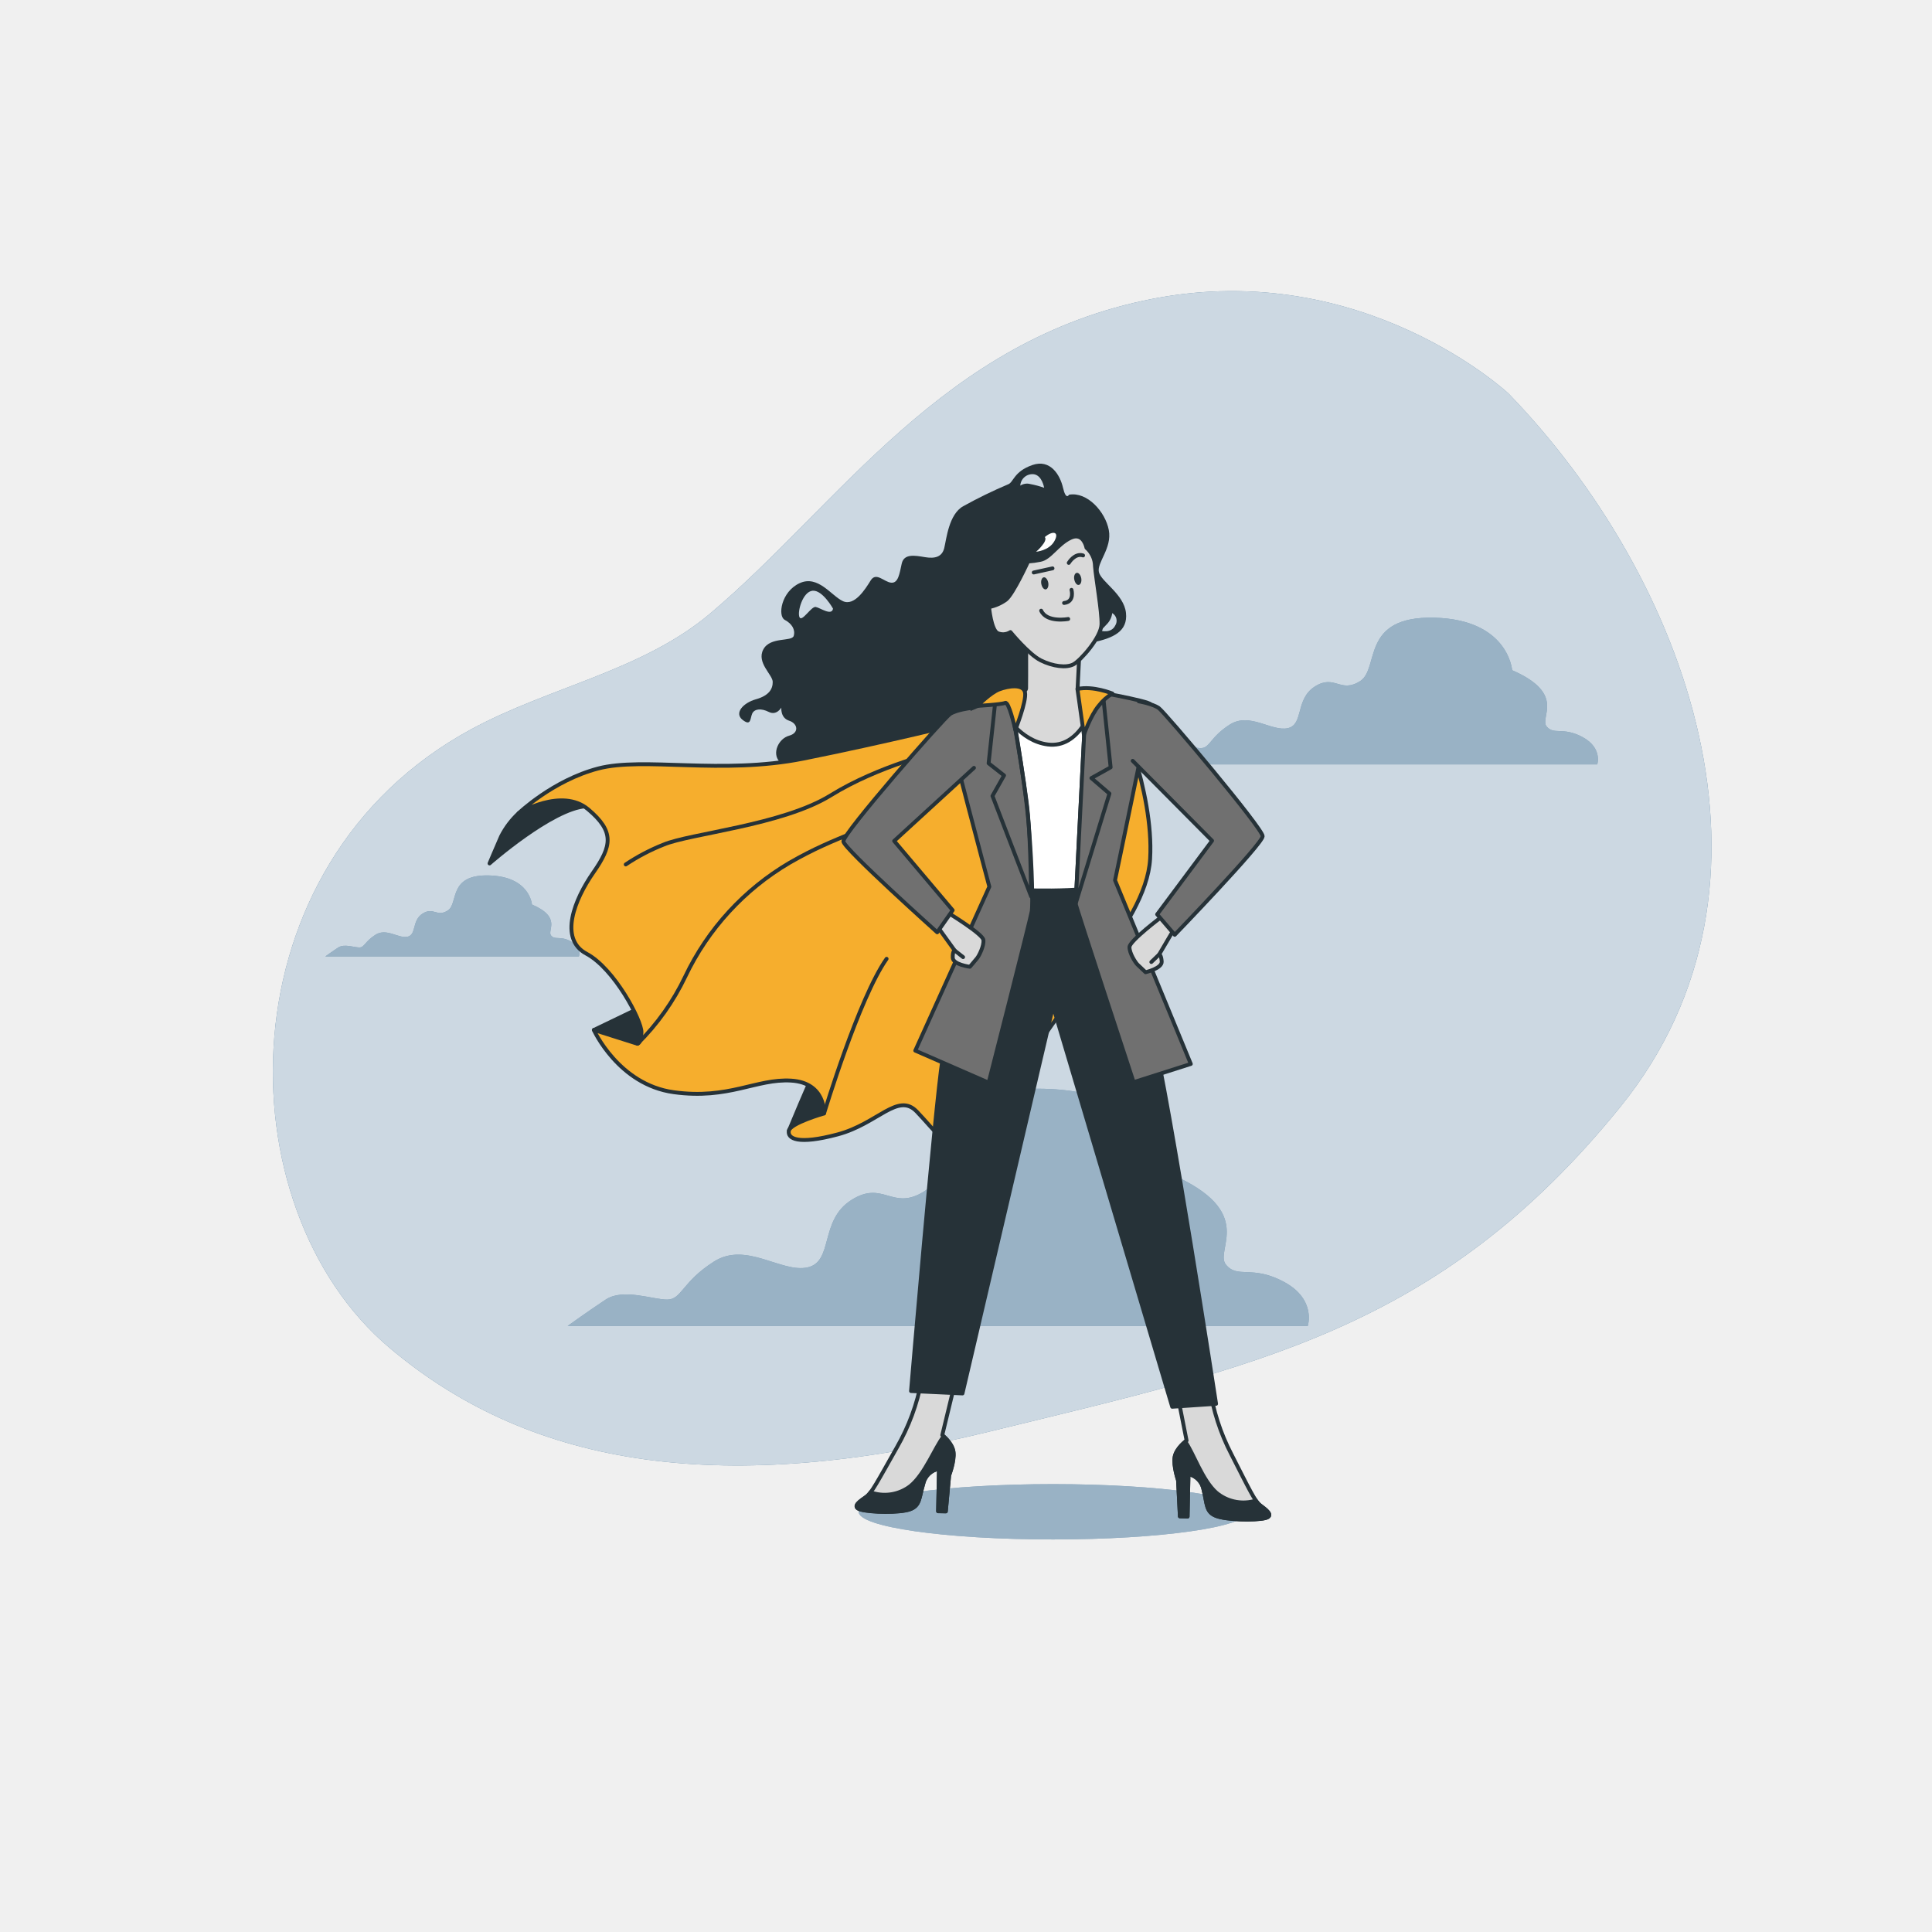
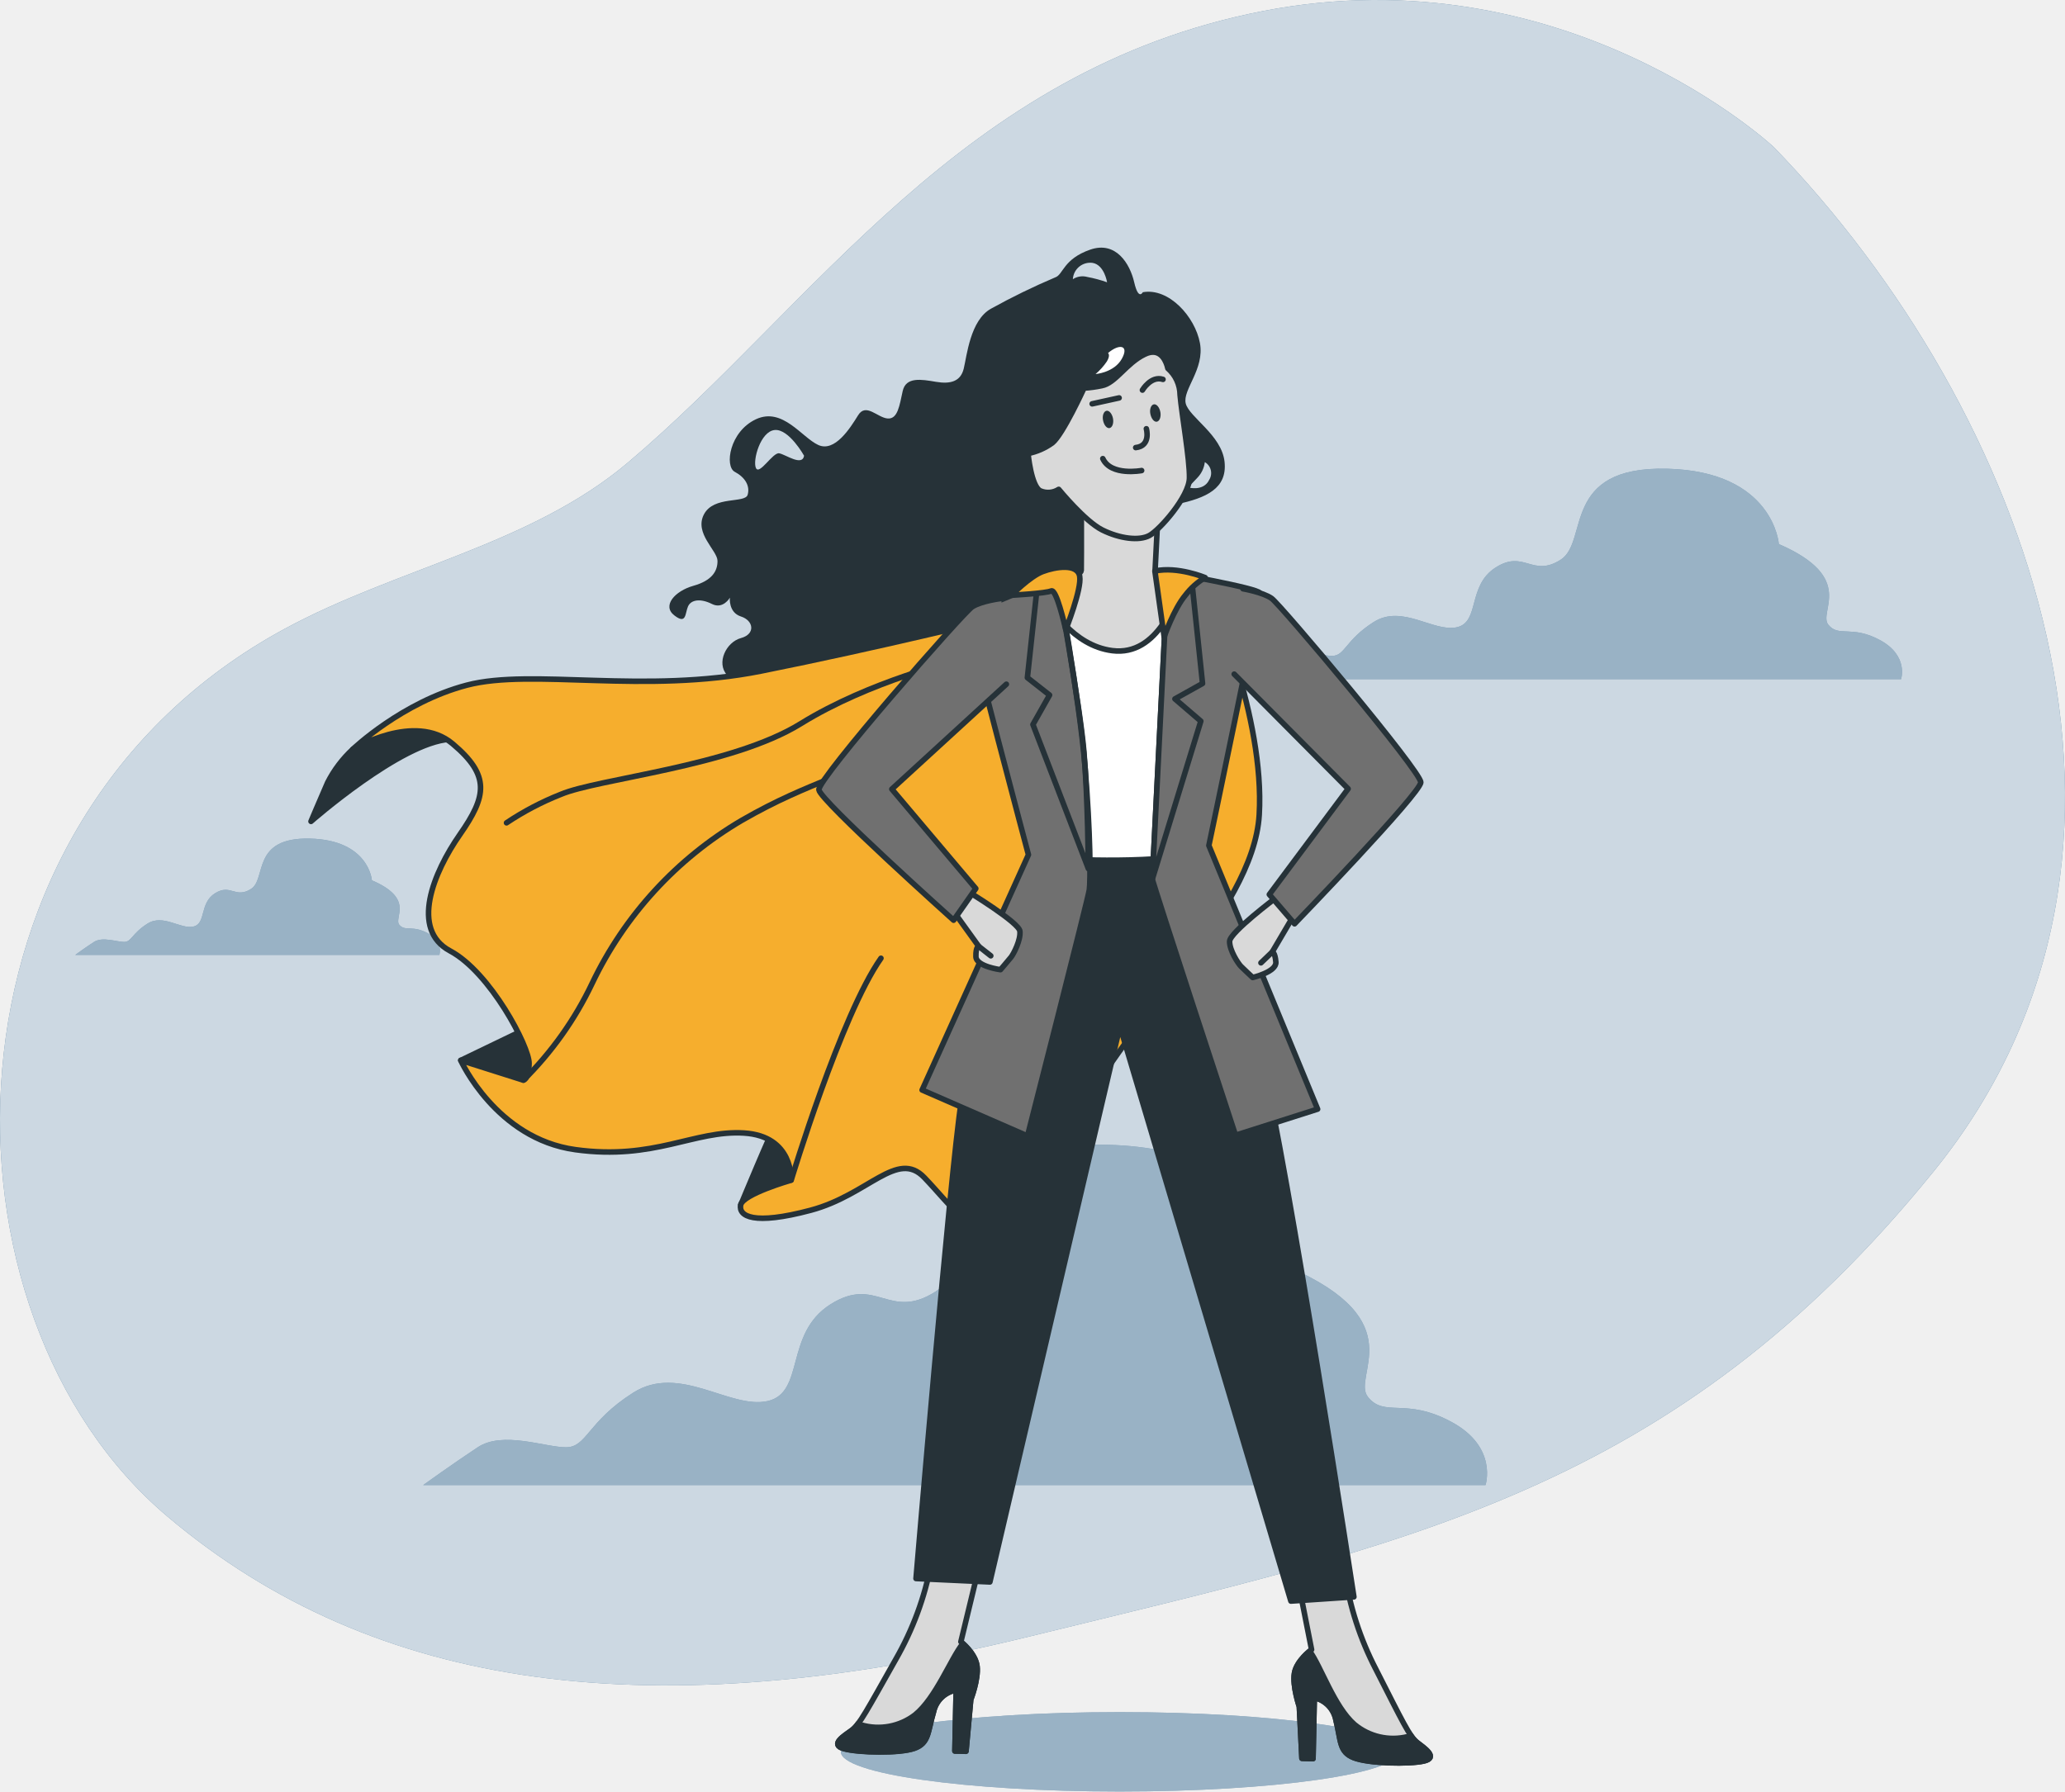
- <svg xmlns="http://www.w3.org/2000/svg" viewBox="0 0 500 500" version="1.1" id="svg1214">
+ <svg xmlns="http://www.w3.org/2000/svg" viewBox="0 0 372.311 323.078" version="1.1" id="svg1214" width="372.311" height="323.078">
  <defs id="defs1218" />
-   <g id="freepik--background-simple--inject-2">
-     <path d="M390.41,101.85s-37.51-35.09-92-24.54-81.14,53.22-114.63,81.48c-17.53,14.8-41.65,19-61.81,29.93-64.46,34.92-64.41,123.63-21.11,160.14,37.48,31.61,87.64,38.17,155.46,21.57s116.1-26,163-83.94S436.22,149.13,390.41,101.85Z" style="fill:#33648A" id="path1115" />
-     <path d="M390.41,101.85s-37.51-35.09-92-24.54-81.14,53.22-114.63,81.48c-17.53,14.8-41.65,19-61.81,29.93-64.46,34.92-64.41,123.63-21.11,160.14,37.48,31.61,87.64,38.17,155.46,21.57s116.1-26,163-83.94S436.22,149.13,390.41,101.85Z" style="fill:#fff;opacity:0.75" id="path1117" />
+   <g id="freepik--background-simple--inject-2" transform="translate(-70.61662,-75.33204)">
+     <path d="m 390.41,101.85 c 0,0 -37.51,-35.09 -92,-24.54 -54.49,10.55 -81.14,53.22 -114.63,81.48 -17.53,14.8 -41.65,19 -61.81,29.93 -64.46,34.92 -64.41,123.63 -21.11,160.14 37.48,31.61 87.64,38.17 155.46,21.57 67.82,-16.6 116.1,-26 163,-83.94 46.9,-57.94 16.9,-137.36 -28.91,-184.64 z" style="fill:#33648a" id="path1115" />
+     <path d="m 390.41,101.85 c 0,0 -37.51,-35.09 -92,-24.54 -54.49,10.55 -81.14,53.22 -114.63,81.48 -17.53,14.8 -41.65,19 -61.81,29.93 -64.46,34.92 -64.41,123.63 -21.11,160.14 37.48,31.61 87.64,38.17 155.46,21.57 67.82,-16.6 116.1,-26 163,-83.94 46.9,-57.94 16.9,-137.36 -28.91,-184.64 z" style="opacity:0.75;fill:#ffffff" id="path1117" />
  </g>
-   <g id="freepik--Clouds--inject-2">
-     <path d="M409.62,190.79c-5.15-2.81-7.5-.46-9.37-2.81s5.15-8.43-8.91-14.53c0,0-.93-13.12-20.15-13.59S357.13,173,352,176.27s-6.57-1.88-11.72,1.4-2.81,9.84-7,10.78-9.84-4.22-15-.94-5.15,6.1-7.5,6.1-7-1.88-9.84,0-6.09,4.21-6.09,4.21H413.37S414.78,193.61,409.62,190.79Z" style="fill:#33648A" id="path1120" />
+   <g id="freepik--Clouds--inject-2" transform="translate(-70.61662,-75.33204)">
+     <path d="m 409.62,190.79 c -5.15,-2.81 -7.5,-0.46 -9.37,-2.81 -1.87,-2.35 5.15,-8.43 -8.91,-14.53 0,0 -0.93,-13.12 -20.15,-13.59 -19.22,-0.47 -14.06,13.14 -19.19,16.41 -5.13,3.27 -6.57,-1.88 -11.72,1.4 -5.15,3.28 -2.81,9.84 -7,10.78 -4.19,0.94 -9.84,-4.22 -15,-0.94 -5.16,3.28 -5.15,6.1 -7.5,6.1 -2.35,0 -7,-1.88 -9.84,0 -2.84,1.88 -6.09,4.21 -6.09,4.21 h 118.52 c 0,0 1.41,-4.21 -3.75,-7.03 z" style="fill:#33648a" id="path1120" />
    <g style="opacity:0.5" id="g1124">
-       <path d="M409.62,190.79c-5.15-2.81-7.5-.46-9.37-2.81s5.15-8.43-8.91-14.53c0,0-.93-13.12-20.15-13.59S357.13,173,352,176.27s-6.57-1.88-11.72,1.4-2.81,9.84-7,10.78-9.84-4.22-15-.94-5.15,6.1-7.5,6.1-7-1.88-9.84,0-6.09,4.21-6.09,4.21H413.37S414.78,193.61,409.62,190.79Z" style="fill:#fff" id="path1122" />
+       <path d="m 409.62,190.79 c -5.15,-2.81 -7.5,-0.46 -9.37,-2.81 -1.87,-2.35 5.15,-8.43 -8.91,-14.53 0,0 -0.93,-13.12 -20.15,-13.59 -19.22,-0.47 -14.06,13.14 -19.19,16.41 -5.13,3.27 -6.57,-1.88 -11.72,1.4 -5.15,3.28 -2.81,9.84 -7,10.78 -4.19,0.94 -9.84,-4.22 -15,-0.94 -5.16,3.28 -5.15,6.1 -7.5,6.1 -2.35,0 -7,-1.88 -9.84,0 -2.84,1.88 -6.09,4.21 -6.09,4.21 h 118.52 c 0,0 1.41,-4.21 -3.75,-7.03 z" style="fill:#ffffff" id="path1122" />
    </g>
-     <path d="M332.39,331.8c-8.33-4.55-12.12-.76-15.14-4.55s8.32-13.63-14.39-23.47c0,0-1.52-21.2-32.56-22s-22.72,21.2-31.05,26.5-10.6-3-18.92,2.28S215.78,326.5,209,328s-15.9-6.81-24.23-1.51-8.33,9.84-12.12,9.84-11.36-3-15.9,0-9.84,6.82-9.84,6.82H338.45S340.72,336.34,332.39,331.8Z" style="fill:#33648A" id="path1126" />
+     <path d="m 332.39,331.8 c -8.33,-4.55 -12.12,-0.76 -15.14,-4.55 -3.02,-3.79 8.32,-13.63 -14.39,-23.47 0,0 -1.52,-21.2 -32.56,-22 -31.04,-0.8 -22.72,21.2 -31.05,26.5 -8.33,5.3 -10.6,-3 -18.92,2.28 -8.32,5.28 -4.55,15.94 -11.33,17.44 -6.78,1.5 -15.9,-6.81 -24.23,-1.51 -8.33,5.3 -8.33,9.84 -12.12,9.84 -3.79,0 -11.36,-3 -15.9,0 -4.54,3 -9.84,6.82 -9.84,6.82 h 191.54 c 0,0 2.27,-6.81 -6.06,-11.35 z" style="fill:#33648a" id="path1126" />
    <g style="opacity:0.5" id="g1130">
-       <path d="M332.39,331.8c-8.33-4.55-12.12-.76-15.14-4.55s8.32-13.63-14.39-23.47c0,0-1.52-21.2-32.56-22s-22.72,21.2-31.05,26.5-10.6-3-18.92,2.28S215.78,326.5,209,328s-15.9-6.81-24.23-1.51-8.33,9.84-12.12,9.84-11.36-3-15.9,0-9.84,6.82-9.84,6.82H338.45S340.72,336.34,332.39,331.8Z" style="fill:#fff" id="path1128" />
+       <path d="m 332.39,331.8 c -8.33,-4.55 -12.12,-0.76 -15.14,-4.55 -3.02,-3.79 8.32,-13.63 -14.39,-23.47 0,0 -1.52,-21.2 -32.56,-22 -31.04,-0.8 -22.72,21.2 -31.05,26.5 -8.33,5.3 -10.6,-3 -18.92,2.28 -8.32,5.28 -4.55,15.94 -11.33,17.44 -6.78,1.5 -15.9,-6.81 -24.23,-1.51 -8.33,5.3 -8.33,9.84 -12.12,9.84 -3.79,0 -11.36,-3 -15.9,0 -4.54,3 -9.84,6.82 -9.84,6.82 h 191.54 c 0,0 2.27,-6.81 -6.06,-11.35 z" style="fill:#ffffff" id="path1128" />
    </g>
-     <path d="M147.79,243.65c-2.85-1.56-4.15-.26-5.19-1.56s2.85-4.67-4.93-8c0,0-.52-7.27-11.16-7.53s-7.78,7.27-10.63,9.08-3.64-1-6.49.78-1.56,5.45-3.89,6-5.45-2.33-8.3-.52S94.34,245.2,93,245.2s-3.89-1-5.44,0-3.38,2.34-3.38,2.34h65.65S150.64,245.2,147.79,243.65Z" style="fill:#33648A" id="path1132" />
+     <path d="m 147.79,243.65 c -2.85,-1.56 -4.15,-0.26 -5.19,-1.56 -1.04,-1.3 2.85,-4.67 -4.93,-8 0,0 -0.52,-7.27 -11.16,-7.53 -10.64,-0.26 -7.78,7.27 -10.63,9.08 -2.85,1.81 -3.64,-1 -6.49,0.78 -2.85,1.78 -1.56,5.45 -3.89,6 -2.33,0.55 -5.45,-2.33 -8.3,-0.52 -2.85,1.81 -2.86,3.3 -4.2,3.3 -1.34,0 -3.89,-1 -5.44,0 -1.55,1 -3.38,2.34 -3.38,2.34 h 65.65 c 0,0 0.81,-2.34 -2.04,-3.89 z" style="fill:#33648a" id="path1132" />
    <g style="opacity:0.5" id="g1136">
-       <path d="M147.79,243.65c-2.85-1.56-4.15-.26-5.19-1.56s2.85-4.67-4.93-8c0,0-.52-7.27-11.16-7.53s-7.78,7.27-10.63,9.08-3.64-1-6.49.78-1.56,5.45-3.89,6-5.45-2.33-8.3-.52S94.34,245.2,93,245.2s-3.89-1-5.44,0-3.38,2.34-3.38,2.34h65.65S150.64,245.2,147.79,243.65Z" style="fill:#fff" id="path1134" />
+       <path d="m 147.79,243.65 c -2.85,-1.56 -4.15,-0.26 -5.19,-1.56 -1.04,-1.3 2.85,-4.67 -4.93,-8 0,0 -0.52,-7.27 -11.16,-7.53 -10.64,-0.26 -7.78,7.27 -10.63,9.08 -2.85,1.81 -3.64,-1 -6.49,0.78 -2.85,1.78 -1.56,5.45 -3.89,6 -2.33,0.55 -5.45,-2.33 -8.3,-0.52 -2.85,1.81 -2.86,3.3 -4.2,3.3 -1.34,0 -3.89,-1 -5.44,0 -1.55,1 -3.38,2.34 -3.38,2.34 h 65.65 c 0,0 0.81,-2.34 -2.04,-3.89 z" style="fill:#ffffff" id="path1134" />
    </g>
  </g>
-   <path d="m 322.81,391.25 c 0,3.95 -22.52,7.16 -50.3,7.16 -27.78,0 -50.29,-3.21 -50.29,-7.16 0,-3.95 22.52,-7.16 50.29,-7.16 27.77,0 50.3,3.21 50.3,7.16 z" style="fill:#33648a" id="path1139" />
-   <path d="m 322.81,391.25 c 0,3.95 -22.52,7.16 -50.3,7.16 -27.78,0 -50.29,-3.21 -50.29,-7.16 0,-3.95 22.52,-7.16 50.29,-7.16 27.77,0 50.3,3.21 50.3,7.16 z" style="opacity:0.5;fill:#ffffff" id="path1141" />
-   <path d="m 282.8,166.26 c 5.27,-1.12 9.12,-2.82 8.6,-7.65 -0.52,-4.83 -6.39,-8.05 -7,-10.52 -0.61,-2.47 3.44,-6.18 2.56,-10.9 -0.88,-4.72 -5.58,-10 -10.3,-9.16 0,0 -0.78,1.56 -1.55,-1.79 -0.77,-3.35 -3.29,-7.5 -7.93,-5.89 -4.87,1.69 -4.87,4.52 -6.3,5 A 122.69,122.69 0 0 0 249.29,131 c -3.75,2.07 -4.36,8.56 -4.92,10.83 -0.56,2.27 -2.35,2.81 -5,2.36 -2.65,-0.45 -5.42,-0.94 -6,1.66 -0.58,2.6 -0.88,5.1 -2.72,4.95 -1.84,-0.15 -3.9,-2.88 -5.32,-0.58 -1.42,2.3 -4.2,6.72 -7.18,5.36 -2.98,-1.36 -6.43,-6.87 -11.22,-4.65 -4.79,2.22 -5.7,8.5 -3.84,9.49 1.86,0.99 2.78,2.52 2.33,4.13 -0.45,1.61 -6.11,0.13 -7.89,3.55 -1.78,3.42 2.43,6.51 2.45,8.37 0.02,1.86 -1,3.56 -4.34,4.5 -3.34,0.94 -5.69,3.59 -3.46,5.33 2.23,1.74 1.93,-0.35 2.48,-1.6 0.55,-1.25 2.29,-1.47 4.31,-0.45 2.02,1.02 3.24,-1.13 3.24,-1.13 0,0 -0.29,2.66 2,3.39 2.29,0.73 2.66,3.17 0,3.89 -2.66,0.72 -4.5,4.47 -2.51,6.68 1.99,2.21 5.14,3.59 10.46,2.14 5.32,-1.45 16.79,-10 24.17,-5.64 7.38,4.36 20.59,4.24 27.08,2 6.49,-2.24 8.17,-9.09 13.28,-10.23 5.11,-1.14 3.75,-4.09 2.89,-7 -0.86,-2.91 -2.05,-10.97 3.22,-12.09 z m 3.71,-4.78 a 4.89,4.89 0 0 0 1.33,-2.81 2.28,2.28 0 0 1 0.8,3.18 c -1.05,2.19 -3.79,1.38 -3.79,1.38 z m -75.41,-4.4 c -1.15,-0.2 -3.56,4 -4.19,2.66 -0.63,-1.34 0.81,-6.63 3.39,-6.86 2.58,-0.23 5.29,4.64 5.29,4.64 -0.34,1.97 -3.34,-0.24 -4.49,-0.44 z m 55.56,-31.8 a 3.2,3.2 0 0 0 -2.61,0.4 3.14,3.14 0 0 1 3.56,-2.94 c 2.13,0.37 2.61,3.5 2.61,3.5 a 22.75,22.75 0 0 0 -3.56,-0.96 z" style="fill:#263238" id="path1143" />
-   <path d="m 153.71,266.55 14.9,-7.18 a 14,14 0 0 1 0.06,6 c -0.64,3.73 -1.66,7.82 -5,7.75 -3.34,-0.07 -9.96,-6.57 -9.96,-6.57 z" style="fill:#263238;stroke:#263238;stroke-linecap:round;stroke-linejoin:round" id="path1145" />
-   <path d="m 204.18,292.62 c 0,0 5.51,-13.32 6.67,-15.35 1.16,-2.03 9.59,-2.6 8.14,4.29 -1.45,6.89 -6.2,10.52 -9.21,11 a 18.43,18.43 0 0 1 -5.6,0.06 z" style="fill:#263238;stroke:#263238;stroke-linecap:round;stroke-linejoin:round" id="path1147" />
-   <path d="m 134.22,210.46 a 21.36,21.36 0 0 0 -4.53,6 c -1.38,3.15 -3,7 -3,7 0,0 16.19,-14.24 25,-14.81 8.81,-0.57 11,-0.51 11,-0.51 0,0 -10.92,-5.09 -16.75,-3.53 a 37.65,37.65 0 0 0 -11.14,5.56 z" style="fill:#263238;stroke:#263238;stroke-linecap:round;stroke-linejoin:round" id="path1149" />
-   <path d="m 250.08,186.89 c 0,0 -21.12,5.23 -42.21,9.45 -21.09,4.22 -41.33,-0.53 -53.07,2.55 -11.74,3.08 -20.58,11.57 -20.58,11.57 0,0 11.15,-6.76 18,-1 6.85,5.76 6.13,9.46 1.32,16.36 -4.81,6.9 -9,17.15 -1.77,21 7.23,3.85 14.3,17.3 14.24,20.3 -0.06,3 -1.06,3 -1.06,3 l -11.27,-3.57 c 0,0 6.38,14.14 20.67,16.11 14.29,1.97 21.41,-3.55 30.4,-3 8.99,0.55 8.49,8.51 8.49,8.51 0,0 -8.72,2.49 -9.09,4.48 -0.37,1.99 2.25,3.71 12.65,0.93 10.4,-2.78 15.57,-11 20.46,-5.9 4.89,5.1 7.79,9.83 13.13,9.94 5.34,0.11 8.79,-6.15 15.46,-21.68 6.67,-15.53 30.76,-36 31.8,-53.67 1.04,-17.67 -8.83,-39.87 -8.83,-39.87 z" style="fill:#f6ae2d;stroke:#263238;stroke-linecap:round;stroke-linejoin:round;fill-opacity:1" id="path1151" />
-   <path d="m 243.25,194.42 c 0,0 -15.75,3.67 -28.25,11.41 -12.5,7.74 -36.55,9.9 -43.28,12.76 a 51.91,51.91 0 0 0 -9.78,5.13" style="fill:none;stroke:#263238;stroke-linecap:round;stroke-linejoin:round" id="path1153" />
-   <path d="m 165,270.12 a 62,62 0 0 0 12.36,-17.41 68.12,68.12 0 0 1 27,-29.44 c 12.83,-7.4 19.17,-7.6 31,-15.35" style="fill:none;stroke:#263238;stroke-linecap:round;stroke-linejoin:round" id="path1155" />
-   <path d="m 213.27,288.14 c 0,0 9,-29.82 16.18,-40" style="fill:none;stroke:#263238;stroke-linecap:round;stroke-linejoin:round" id="path1157" />
-   <path d="m 238.49,357.35 a 55.41,55.41 0 0 1 -6.36,17.21 c -5.2,9.22 -6.59,11.86 -7.94,12.83 -1.35,0.97 -4.06,2.59 -1.4,3.31 2.66,0.72 10,0.87 12.67,-0.07 2.67,-0.94 2.39,-2.95 3.47,-6.59 a 5.08,5.08 0 0 1 4.08,-3.92 l -0.23,11 h 2 l 0.86,-9.32 c 0,0 1.41,-3.63 1.13,-6 -0.28,-2.37 -2.91,-4.4 -2.91,-4.4 l 3.29,-13.6 z" style="fill:#d9d9d9;stroke:#263238;stroke-linecap:round;stroke-linejoin:round" id="path1159" />
-   <path d="m 244.78,391.16 0.86,-9.32 c 0,0 1.41,-3.63 1.13,-6 -0.22,-1.82 -1.84,-3.46 -2.56,-4.1 -2.17,2.7 -4.82,9.78 -8.63,12.86 a 10.9,10.9 0 0 1 -9.7,1.8 l -0.55,-0.24 a 5.56,5.56 0 0 1 -1.14,1.2 c -1.35,1 -4.06,2.59 -1.4,3.31 2.66,0.72 10,0.87 12.67,-0.07 2.67,-0.94 2.39,-2.95 3.47,-6.59 a 5.08,5.08 0 0 1 4.08,-3.92 l -0.23,11 z" style="fill:#263238;stroke:#263238;stroke-linecap:round;stroke-linejoin:round" id="path1161" />
-   <path d="m 313.05,358.92 a 55.19,55.19 0 0 0 5.64,17.46 c 4.8,9.43 6.08,12.13 7.39,13.16 1.31,1.03 3.94,2.75 1.26,3.36 -2.68,0.61 -10,0.45 -12.65,-0.6 -2.65,-1.05 -2.27,-3.05 -3.2,-6.74 a 5.08,5.08 0 0 0 -3.91,-4.08 l -0.23,11 -2,-0.05 -0.47,-9.34 c 0,0 -1.26,-3.69 -0.88,-6 0.38,-2.31 3.09,-4.27 3.09,-4.27 l -2.71,-13.73 z" style="fill:#d9d9d9;stroke:#263238;stroke-linecap:round;stroke-linejoin:round" id="path1163" />
-   <path d="m 305.35,392.43 -0.47,-9.34 c 0,0 -1.26,-3.69 -0.88,-6 0.3,-1.8 2,-3.37 2.74,-4 2.05,2.8 4.4,10 8.07,13.22 a 10.9,10.9 0 0 0 9.62,2.2 l 0.56,-0.21 a 5.5,5.5 0 0 0 1.09,1.25 c 1.31,1 3.94,2.75 1.26,3.36 -2.68,0.61 -10,0.45 -12.65,-0.6 -2.65,-1.05 -2.27,-3.05 -3.2,-6.74 a 5.08,5.08 0 0 0 -3.91,-4.08 l -0.23,11 z" style="fill:#263238;stroke:#263238;stroke-linecap:round;stroke-linejoin:round" id="path1165" />
-   <path d="m 259.64,230.06 c 0,0 -13.81,31.76 -15.73,44.06 -1.92,12.3 -8.14,85.88 -8.14,85.88 l 13.32,0.62 19.79,-84.62 3.66,-15.6 30.82,103.67 11.36,-0.76 c 0,0 -12,-78.27 -16.63,-97 A 273.38,273.38 0 0 0 285.82,229.6 Z" style="fill:#263238;stroke:#263238;stroke-linecap:round;stroke-linejoin:round" id="path1167" />
-   <path d="m 265.56,161.72 c 0,0 0.05,14.7 0,16.49 -0.05,1.79 -16.56,6.64 -16.56,6.64 l 10.69,45.21 c 0,0 14,1.19 26.18,-0.52 l 8,-48.22 -15,-3 0.6,-11.81 c 0,0 -9.47,-0.21 -13.91,-4.79 z" style="fill:#d9d9d9;stroke:#263238;stroke-linecap:round;stroke-linejoin:round" id="path1169" />
-   <path d="m 284,179.35 c -1.09,4.09 -4.65,14.36 -12.84,13.32 -7.08,-0.9 -11.4,-7.88 -12.92,-10.82 -4.46,1.59 -9.31,3 -9.31,3 l 10.69,45.21 c 0,0 14,1.19 26.18,-0.52 l 8,-48.22 z" style="fill:#ffffff;stroke:#263238;stroke-linecap:round;stroke-linejoin:round" id="path1171" />
-   <path d="m 261.24,179.56 c 0,0 4,21.77 5,34 1,12.23 1,20.63 0.78,22.24 -0.22,1.61 -11.15,44.39 -11.15,44.39 l -19,-8.29 19.17,-42.43 c 0,0 -11,-41.27 -10.93,-42.71 0.07,-1.44 16.13,-7.2 16.13,-7.2 z" style="fill:#707070;stroke:#263238;stroke-linecap:round;stroke-linejoin:round" id="path1173" />
-   <path d="m 257.63,181.09 -1.78,16.45 4,3.14 -3,5.31 10,26 c 0,0 -0.09,-12.73 -0.81,-21.17 -0.72,-8.44 -4.9,-31.28 -4.9,-31.28 z" style="fill:none;stroke:#263238;stroke-linecap:round;stroke-linejoin:round" id="path1175" />
-   <path d="m 281.16,178.54 c 0,0 -2.76,54.79 -2.78,55.32 -0.02,0.53 15,46.2 15,46.2 l 14.8,-4.71 -19.61,-47.54 c 0,0 9.36,-44.62 9.2,-45.51 -0.16,-0.89 -16.61,-3.76 -16.61,-3.76 z" style="fill:#707070;stroke:#263238;stroke-linecap:round;stroke-linejoin:round" id="path1177" />
-   <polygon points="282.45,201.37 287.12,205.38 278.38,233.86 281.16,178.54 285.45,179.71 287.43,198.59 " style="fill:#707070;stroke:#263238;stroke-linecap:round;stroke-linejoin:round" id="polygon1179" />
-   <path d="m 281.18,141.77 a 4.29,4.29 0 0 0 -0.15,-0.56 c -0.35,-1.08 -1.39,-3.25 -4,-2 -3.37,1.6 -5.28,5.23 -7.79,5.68 a 22.48,22.48 0 0 1 -3.18,0.43 c 0,0 -3.85,8.43 -5.72,9.89 a 11.27,11.27 0 0 1 -4.37,1.91 c 0,0 0.54,5.85 2.19,6.72 a 3.53,3.53 0 0 0 3.34,-0.26 c 0,0 4.72,5.77 7.86,7.33 3.14,1.56 6.63,2 8.48,1 1.85,-1 7.16,-7 7.23,-10.36 0.07,-3.36 -1.42,-11.71 -1.69,-15 a 6.41,6.41 0 0 0 -2.2,-4.78 z" style="fill:#d9d9d9;stroke:#263238;stroke-linecap:round;stroke-linejoin:round" id="path1181" />
-   <path d="m 270.39,139 c 0,0 0.49,0.34 -0.2,1.5 a 11.22,11.22 0 0 1 -2.05,2.29 c 0,0 3.34,-0.26 4.73,-2.74 1.39,-2.48 -0.44,-2.8 -2.48,-1.05 z" style="fill:#ffffff" id="path1183" />
-   <path d="m 271.29,150.81 c 0.15,0.86 -0.13,1.63 -0.63,1.72 -0.5,0.09 -1,-0.54 -1.17,-1.4 -0.17,-0.86 0.13,-1.63 0.63,-1.72 0.5,-0.09 1.02,0.59 1.17,1.4 z" style="fill:#263238" id="path1185" />
-   <path d="m 279.83,149.66 c 0.15,0.86 -0.14,1.63 -0.64,1.72 -0.5,0.09 -1,-0.55 -1.17,-1.41 -0.17,-0.86 0.13,-1.63 0.63,-1.72 0.5,-0.09 1.02,0.54 1.18,1.41 z" style="fill:#263238" id="path1187" />
-   <line x1="267.53" y1="148.16" x2="272.39" y2="147.09" style="fill:none;stroke:#263238;stroke-linecap:round;stroke-linejoin:round" id="line1189" />
-   <path d="m 276.59,145.68 c 0,0 1.56,-2.64 3.71,-1.93" style="fill:none;stroke:#263238;stroke-linecap:round;stroke-linejoin:round" id="path1191" />
-   <path d="m 276.45,160.19 c 0,0 -5.53,1.05 -7,-2.15" style="fill:none;stroke:#263238;stroke-linecap:round;stroke-linejoin:round" id="path1193" />
-   <path d="m 277.3,152.65 c 0,0 0.89,3.1 -1.92,3.4" style="fill:none;stroke:#263238;stroke-linecap:round;stroke-linejoin:round" id="path1195" />
-   <path d="m 300.72,237.2 c 0,0 -8.38,6.28 -8.41,7.89 -0.03,1.61 1.53,4 2.05,4.52 0.52,0.52 2.11,2 2.11,2 0,0 4.32,-1 4.18,-2.78 C 300.51,247.05 300,247 300,247 l 3.53,-6 z" style="fill:#d9d9d9;stroke:#263238;stroke-linecap:round;stroke-linejoin:round" id="path1197" />
-   <line x1="299.97" y1="247.04" x2="297.96" y2="248.97" style="fill:none;stroke:#263238;stroke-linecap:round;stroke-linejoin:round" id="line1199" />
-   <path d="m 293.14,196.9 20.54,20.68 -14.21,19.06 4.55,5.29 c 0,0 22.72,-23.54 22.76,-25.51 0.04,-1.97 -25.31,-32.07 -26.9,-33.18 -1.59,-1.11 -5.16,-1.73 -5.16,-1.73" style="fill:#707070;stroke:#263238;stroke-linecap:round;stroke-linejoin:round" id="path1201" />
-   <path d="m 245.37,236.25 c 0,0 8.94,5.44 9.13,7 0.19,1.56 -1.13,4.11 -1.6,4.7 -0.47,0.59 -1.9,2.25 -1.9,2.25 0,0 -4.39,-0.56 -4.43,-2.36 -0.04,-1.8 0.5,-1.86 0.5,-1.86 L 243,240.33 Z" style="fill:#d9d9d9;stroke:#263238;stroke-linecap:round;stroke-linejoin:round" id="path1203" />
-   <line x1="247.06" y1="245.98" x2="249.25" y2="247.7" style="fill:none;stroke:#263238;stroke-linecap:round;stroke-linejoin:round" id="line1205" />
-   <path d="m 252.06,198.72 -20.65,18.92 15.14,17.93 -4,5.71 c 0,0 -24.06,-21.56 -24.29,-23.52 -0.23,-1.96 26,-31.93 27.65,-33 1.65,-1.07 5.23,-1.5 5.23,-1.5" style="fill:#707070;stroke:#263238;stroke-linecap:round;stroke-linejoin:round" id="path1207" />
-   <path d="m 262.77,188.88 c 0,0 2.92,-7.32 2.51,-9.64 -0.41,-2.32 -4.35,-1.71 -6.68,-0.83 -2.33,0.88 -5.63,4.27 -5.63,4.27 0,0 6.24,-0.34 7.17,-0.78 0.93,-0.44 2.42,6.1 2.63,6.98 z" style="fill:#f6ae2d;stroke:#263238;stroke-linecap:round;stroke-linejoin:round;fill-opacity:1" id="path1209" />
-   <path d="m 278.84,178.31 1.67,11.87 c 0,0 1.72,-5 3.85,-7.54 a 12.61,12.61 0 0 1 3.53,-3.15 c 0,0 -4.96,-2.07 -9.05,-1.18 z" style="fill:#f6ae2d;stroke:#263238;stroke-linecap:round;stroke-linejoin:round;fill-opacity:1" id="path1211" />
+   <path d="m 252.193,315.918 c 0,3.95 -22.52,7.16 -50.3,7.16 -27.78,0 -50.29,-3.21 -50.29,-7.16 0,-3.95 22.52,-7.16 50.29,-7.16 27.77,0 50.3,3.21 50.3,7.16 z" style="fill:#33648a" id="path1139" />
+   <path d="m 252.193,315.918 c 0,3.95 -22.52,7.16 -50.3,7.16 -27.78,0 -50.29,-3.21 -50.29,-7.16 0,-3.95 22.52,-7.16 50.29,-7.16 27.77,0 50.3,3.21 50.3,7.16 z" style="opacity:0.5;fill:#ffffff" id="path1141" />
+   <path d="m 212.183,90.928 c 5.27,-1.12 9.12,-2.82 8.6,-7.65 -0.52,-4.83 -6.39,-8.05 -7,-10.52 -0.61,-2.47 3.44,-6.18 2.56,-10.9 -0.88,-4.72 -5.58,-10 -10.3,-9.16 0,0 -0.78,1.56 -1.55,-1.79 -0.77,-3.35 -3.29,-7.5 -7.93,-5.89 -4.87,1.69 -4.87,4.52 -6.3,5 a 122.69,122.69 0 0 0 -11.59,5.65 c -3.75,2.07 -4.36,8.56 -4.92,10.83 -0.56,2.27 -2.35,2.81 -5,2.36 -2.65,-0.45 -5.42,-0.94 -6,1.66 -0.58,2.6 -0.88,5.1 -2.72,4.95 -1.84,-0.15 -3.9,-2.88 -5.32,-0.58 -1.42,2.3 -4.2,6.72 -7.18,5.36 -2.98,-1.36 -6.43,-6.87 -11.22,-4.65 -4.79,2.22 -5.7,8.5 -3.84,9.49 1.86,0.99 2.78,2.52 2.33,4.13 -0.45,1.61 -6.11,0.13 -7.89,3.55 -1.78,3.42 2.43,6.51 2.45,8.37 0.02,1.86 -1,3.56 -4.34,4.5 -3.34,0.94 -5.69,3.59 -3.46,5.33 2.23,1.74 1.93,-0.35 2.48,-1.6 0.55,-1.25 2.29,-1.47 4.31,-0.45 2.02,1.02 3.24,-1.13 3.24,-1.13 0,0 -0.29,2.66 2,3.39 2.29,0.73 2.66,3.17 0,3.89 -2.66,0.72 -4.5,4.47 -2.51,6.68 1.99,2.21 5.14,3.59 10.46,2.14 5.32,-1.45 16.79,-10 24.17,-5.64 7.38,4.36 20.59,4.24 27.08,2 6.49,-2.24 8.17,-9.09 13.28,-10.23 5.11,-1.14 3.75,-4.09 2.89,-7 -0.86,-2.91 -2.05,-10.97 3.22,-12.09 z m 3.71,-4.78 a 4.89,4.89 0 0 0 1.33,-2.81 2.28,2.28 0 0 1 0.8,3.18 c -1.05,2.19 -3.79,1.38 -3.79,1.38 z m -75.41,-4.4 c -1.15,-0.2 -3.56,4 -4.19,2.66 -0.63,-1.34 0.81,-6.63 3.39,-6.86 2.58,-0.23 5.29,4.64 5.29,4.64 -0.34,1.97 -3.34,-0.24 -4.49,-0.44 z m 55.56,-31.8 a 3.2,3.2 0 0 0 -2.61,0.4 3.14,3.14 0 0 1 3.56,-2.94 c 2.13,0.37 2.61,3.5 2.61,3.5 a 22.75,22.75 0 0 0 -3.56,-0.96 z" style="fill:#263238" id="path1143" />
+   <path d="m 83.093,191.218 14.9,-7.18 a 14,14 0 0 1 0.06,6 c -0.64,3.73 -1.66,7.82 -5,7.75 -3.34,-0.07 -9.96,-6.57 -9.96,-6.57 z" style="fill:#263238;stroke:#263238;stroke-linecap:round;stroke-linejoin:round" id="path1145" />
+   <path d="m 133.563,217.288 c 0,0 5.51,-13.32 6.67,-15.35 1.16,-2.03 9.59,-2.6 8.14,4.29 -1.45,6.89 -6.2,10.52 -9.21,11 a 18.43,18.43 0 0 1 -5.6,0.06 z" style="fill:#263238;stroke:#263238;stroke-linecap:round;stroke-linejoin:round" id="path1147" />
+   <path d="m 63.603,135.128 a 21.36,21.36 0 0 0 -4.53,6 c -1.38,3.15 -3,7 -3,7 0,0 16.19,-14.24 25,-14.81 8.81,-0.57 11,-0.51 11,-0.51 0,0 -10.92,-5.09 -16.75,-3.53 a 37.65,37.65 0 0 0 -11.14,5.56 z" style="fill:#263238;stroke:#263238;stroke-linecap:round;stroke-linejoin:round" id="path1149" />
+   <path d="m 179.463,111.558 c 0,0 -21.12,5.23 -42.21,9.45 -21.09,4.22 -41.33,-0.53 -53.07,2.55 -11.74,3.08 -20.58,11.57 -20.58,11.57 0,0 11.15,-6.76 18,-1 6.85,5.76 6.13,9.46 1.32,16.36 -4.81,6.9 -9,17.15 -1.77,21 7.23,3.85 14.3,17.3 14.24,20.3 -0.06,3 -1.06,3 -1.06,3 l -11.27,-3.57 c 0,0 6.38,14.14 20.67,16.11 14.29,1.97 21.41,-3.55 30.4,-3 8.99,0.55 8.49,8.51 8.49,8.51 0,0 -8.72,2.49 -9.09,4.48 -0.37,1.99 2.25,3.71 12.65,0.93 10.4,-2.78 15.57,-11 20.46,-5.9 4.89,5.1 7.79,9.83 13.13,9.94 5.34,0.11 8.79,-6.15 15.46,-21.68 6.67,-15.53 30.76,-36 31.8,-53.67 1.04,-17.67 -8.83,-39.87 -8.83,-39.87 z" style="fill:#f6ae2d;fill-opacity:1;stroke:#263238;stroke-linecap:round;stroke-linejoin:round" id="path1151" />
+   <path d="m 172.633,119.088 c 0,0 -15.75,3.67 -28.25,11.41 -12.5,7.74 -36.55,9.9 -43.28,12.76 a 51.91,51.91 0 0 0 -9.78,5.13" style="fill:none;stroke:#263238;stroke-linecap:round;stroke-linejoin:round" id="path1153" />
+   <path d="m 94.383,194.788 a 62,62 0 0 0 12.36,-17.41 68.12,68.12 0 0 1 27,-29.44 c 12.83,-7.4 19.17,-7.6 31,-15.35" style="fill:none;stroke:#263238;stroke-linecap:round;stroke-linejoin:round" id="path1155" />
+   <path d="m 142.653,212.808 c 0,0 9,-29.82 16.18,-40" style="fill:none;stroke:#263238;stroke-linecap:round;stroke-linejoin:round" id="path1157" />
+   <path d="m 167.873,282.018 a 55.41,55.41 0 0 1 -6.36,17.21 c -5.2,9.22 -6.59,11.86 -7.94,12.83 -1.35,0.97 -4.06,2.59 -1.4,3.31 2.66,0.72 10,0.87 12.67,-0.07 2.67,-0.94 2.39,-2.95 3.47,-6.59 a 5.08,5.08 0 0 1 4.08,-3.92 l -0.23,11 h 2 l 0.86,-9.32 c 0,0 1.41,-3.63 1.13,-6 -0.28,-2.37 -2.91,-4.4 -2.91,-4.4 l 3.29,-13.6 z" style="fill:#d9d9d9;stroke:#263238;stroke-linecap:round;stroke-linejoin:round" id="path1159" />
+   <path d="m 174.163,315.828 0.86,-9.32 c 0,0 1.41,-3.63 1.13,-6 -0.22,-1.82 -1.84,-3.46 -2.56,-4.1 -2.17,2.7 -4.82,9.78 -8.63,12.86 a 10.9,10.9 0 0 1 -9.7,1.8 l -0.55,-0.24 a 5.56,5.56 0 0 1 -1.14,1.2 c -1.35,1 -4.06,2.59 -1.4,3.31 2.66,0.72 10,0.87 12.67,-0.07 2.67,-0.94 2.39,-2.95 3.47,-6.59 a 5.08,5.08 0 0 1 4.08,-3.92 l -0.23,11 z" style="fill:#263238;stroke:#263238;stroke-linecap:round;stroke-linejoin:round" id="path1161" />
+   <path d="m 242.433,283.588 a 55.19,55.19 0 0 0 5.64,17.46 c 4.8,9.43 6.08,12.13 7.39,13.16 1.31,1.03 3.94,2.75 1.26,3.36 -2.68,0.61 -10,0.45 -12.65,-0.6 -2.65,-1.05 -2.27,-3.05 -3.2,-6.74 a 5.08,5.08 0 0 0 -3.91,-4.08 l -0.23,11 -2,-0.05 -0.47,-9.34 c 0,0 -1.26,-3.69 -0.88,-6 0.38,-2.31 3.09,-4.27 3.09,-4.27 l -2.71,-13.73 z" style="fill:#d9d9d9;stroke:#263238;stroke-linecap:round;stroke-linejoin:round" id="path1163" />
+   <path d="m 234.733,317.098 -0.47,-9.34 c 0,0 -1.26,-3.69 -0.88,-6 0.3,-1.8 2,-3.37 2.74,-4 2.05,2.8 4.4,10 8.07,13.22 a 10.9,10.9 0 0 0 9.62,2.2 l 0.56,-0.21 a 5.5,5.5 0 0 0 1.09,1.25 c 1.31,1 3.94,2.75 1.26,3.36 -2.68,0.61 -10,0.45 -12.65,-0.6 -2.65,-1.05 -2.27,-3.05 -3.2,-6.74 a 5.08,5.08 0 0 0 -3.91,-4.08 l -0.23,11 z" style="fill:#263238;stroke:#263238;stroke-linecap:round;stroke-linejoin:round" id="path1165" />
+   <path d="m 189.023,154.728 c 0,0 -13.81,31.76 -15.73,44.06 -1.92,12.3 -8.14,85.88 -8.14,85.88 l 13.32,0.62 19.79,-84.62 3.66,-15.6 30.82,103.67 11.36,-0.76 c 0,0 -12,-78.27 -16.63,-97 a 273.38,273.38 0 0 0 -12.27,-36.71 z" style="fill:#263238;stroke:#263238;stroke-linecap:round;stroke-linejoin:round" id="path1167" />
+   <path d="m 194.943,86.388 c 0,0 0.05,14.7 0,16.49 -0.05,1.79 -16.56,6.64 -16.56,6.64 l 10.69,45.21 c 0,0 14,1.19 26.18,-0.52 l 8,-48.22 -15,-3 0.6,-11.81 c 0,0 -9.47,-0.21 -13.91,-4.79 z" style="fill:#d9d9d9;stroke:#263238;stroke-linecap:round;stroke-linejoin:round" id="path1169" />
+   <path d="m 213.383,104.018 c -1.09,4.09 -4.65,14.36 -12.84,13.32 -7.08,-0.9 -11.4,-7.88 -12.92,-10.82 -4.46,1.59 -9.31,3 -9.31,3 l 10.69,45.21 c 0,0 14,1.19 26.18,-0.52 l 8,-48.22 z" style="fill:#ffffff;stroke:#263238;stroke-linecap:round;stroke-linejoin:round" id="path1171" />
+   <path d="m 190.623,104.228 c 0,0 4,21.77 5,34 1,12.23 1,20.63 0.78,22.24 -0.22,1.61 -11.15,44.39 -11.15,44.39 l -19,-8.29 19.17,-42.43 c 0,0 -11,-41.27 -10.93,-42.71 0.07,-1.44 16.13,-7.2 16.13,-7.2 z" style="fill:#707070;stroke:#263238;stroke-linecap:round;stroke-linejoin:round" id="path1173" />
+   <path d="m 187.013,105.758 -1.78,16.45 4,3.14 -3,5.31 10,26 c 0,0 -0.09,-12.73 -0.81,-21.17 -0.72,-8.44 -4.9,-31.28 -4.9,-31.28 z" style="fill:none;stroke:#263238;stroke-linecap:round;stroke-linejoin:round" id="path1175" />
+   <path d="m 210.543,103.208 c 0,0 -2.76,54.79 -2.78,55.32 -0.02,0.53 15,46.2 15,46.2 l 14.8,-4.71 -19.61,-47.54 c 0,0 9.36,-44.62 9.2,-45.51 -0.16,-0.89 -16.61,-3.76 -16.61,-3.76 z" style="fill:#707070;stroke:#263238;stroke-linecap:round;stroke-linejoin:round" id="path1177" />
+   <polygon points="278.38,233.86 281.16,178.54 285.45,179.71 287.43,198.59 282.45,201.37 287.12,205.38 " style="fill:#707070;stroke:#263238;stroke-linecap:round;stroke-linejoin:round" id="polygon1179" transform="translate(-70.61662,-75.33204)" />
+   <path d="m 210.563,66.438 a 4.29,4.29 0 0 0 -0.15,-0.56 c -0.35,-1.08 -1.39,-3.25 -4,-2 -3.37,1.6 -5.28,5.23 -7.79,5.68 a 22.48,22.48 0 0 1 -3.18,0.43 c 0,0 -3.85,8.43 -5.72,9.89 a 11.27,11.27 0 0 1 -4.37,1.91 c 0,0 0.54,5.85 2.19,6.72 a 3.53,3.53 0 0 0 3.34,-0.26 c 0,0 4.72,5.77 7.86,7.33 3.14,1.56 6.63,2 8.48,1 1.85,-1 7.16,-7 7.23,-10.36 0.07,-3.36 -1.42,-11.71 -1.69,-15 a 6.41,6.41 0 0 0 -2.2,-4.78 z" style="fill:#d9d9d9;stroke:#263238;stroke-linecap:round;stroke-linejoin:round" id="path1181" />
+   <path d="m 199.773,63.668 c 0,0 0.49,0.34 -0.2,1.5 a 11.22,11.22 0 0 1 -2.05,2.29 c 0,0 3.34,-0.26 4.73,-2.74 1.39,-2.48 -0.44,-2.8 -2.48,-1.05 z" style="fill:#ffffff" id="path1183" />
+   <path d="m 200.673,75.478 c 0.15,0.86 -0.13,1.63 -0.63,1.72 -0.5,0.09 -1,-0.54 -1.17,-1.4 -0.17,-0.86 0.13,-1.63 0.63,-1.72 0.5,-0.09 1.02,0.59 1.17,1.4 z" style="fill:#263238" id="path1185" />
+   <path d="m 209.213,74.328 c 0.15,0.86 -0.14,1.63 -0.64,1.72 -0.5,0.09 -1,-0.55 -1.17,-1.41 -0.17,-0.86 0.13,-1.63 0.63,-1.72 0.5,-0.09 1.02,0.54 1.18,1.41 z" style="fill:#263238" id="path1187" />
+   <line x1="196.913" y1="72.828" x2="201.773" y2="71.758" style="fill:none;stroke:#263238;stroke-linecap:round;stroke-linejoin:round" id="line1189" />
+   <path d="m 205.973,70.348 c 0,0 1.56,-2.64 3.71,-1.93" style="fill:none;stroke:#263238;stroke-linecap:round;stroke-linejoin:round" id="path1191" />
+   <path d="m 205.833,84.858 c 0,0 -5.53,1.05 -7,-2.15" style="fill:none;stroke:#263238;stroke-linecap:round;stroke-linejoin:round" id="path1193" />
+   <path d="m 206.683,77.318 c 0,0 0.89,3.1 -1.92,3.4" style="fill:none;stroke:#263238;stroke-linecap:round;stroke-linejoin:round" id="path1195" />
+   <path d="m 230.103,161.868 c 0,0 -8.38,6.28 -8.41,7.89 -0.03,1.61 1.53,4 2.05,4.52 0.52,0.52 2.11,2 2.11,2 0,0 4.32,-1 4.18,-2.78 -0.14,-1.78 -0.65,-1.83 -0.65,-1.83 l 3.53,-6 z" style="fill:#d9d9d9;stroke:#263238;stroke-linecap:round;stroke-linejoin:round" id="path1197" />
+   <line x1="229.353" y1="171.708" x2="227.343" y2="173.638" style="fill:none;stroke:#263238;stroke-linecap:round;stroke-linejoin:round" id="line1199" />
+   <path d="m 222.523,121.568 20.54,20.68 -14.21,19.06 4.55,5.29 c 0,0 22.72,-23.54 22.76,-25.51 0.04,-1.97 -25.31,-32.07 -26.9,-33.18 -1.59,-1.11 -5.16,-1.73 -5.16,-1.73" style="fill:#707070;stroke:#263238;stroke-linecap:round;stroke-linejoin:round" id="path1201" />
+   <path d="m 174.753,160.918 c 0,0 8.94,5.44 9.13,7 0.19,1.56 -1.13,4.11 -1.6,4.7 -0.47,0.59 -1.9,2.25 -1.9,2.25 0,0 -4.39,-0.56 -4.43,-2.36 -0.04,-1.8 0.5,-1.86 0.5,-1.86 l -4.07,-5.65 z" style="fill:#d9d9d9;stroke:#263238;stroke-linecap:round;stroke-linejoin:round" id="path1203" />
+   <line x1="176.443" y1="170.648" x2="178.633" y2="172.368" style="fill:none;stroke:#263238;stroke-linecap:round;stroke-linejoin:round" id="line1205" />
+   <path d="m 181.443,123.388 -20.65,18.92 15.14,17.93 -4,5.71 c 0,0 -24.06,-21.56 -24.29,-23.52 -0.23,-1.96 26,-31.93 27.65,-33 1.65,-1.07 5.23,-1.5 5.23,-1.5" style="fill:#707070;stroke:#263238;stroke-linecap:round;stroke-linejoin:round" id="path1207" />
+   <path d="m 192.153,113.548 c 0,0 2.92,-7.32 2.51,-9.64 -0.41,-2.32 -4.35,-1.71 -6.68,-0.83 -2.33,0.88 -5.63,4.27 -5.63,4.27 0,0 6.24,-0.34 7.17,-0.78 0.93,-0.44 2.42,6.1 2.63,6.98 z" style="fill:#f6ae2d;fill-opacity:1;stroke:#263238;stroke-linecap:round;stroke-linejoin:round" id="path1209" />
+   <path d="m 208.223,102.978 1.67,11.87 c 0,0 1.72,-5 3.85,-7.54 a 12.61,12.61 0 0 1 3.53,-3.15 c 0,0 -4.96,-2.07 -9.05,-1.18 z" style="fill:#f6ae2d;fill-opacity:1;stroke:#263238;stroke-linecap:round;stroke-linejoin:round" id="path1211" />
</svg>
